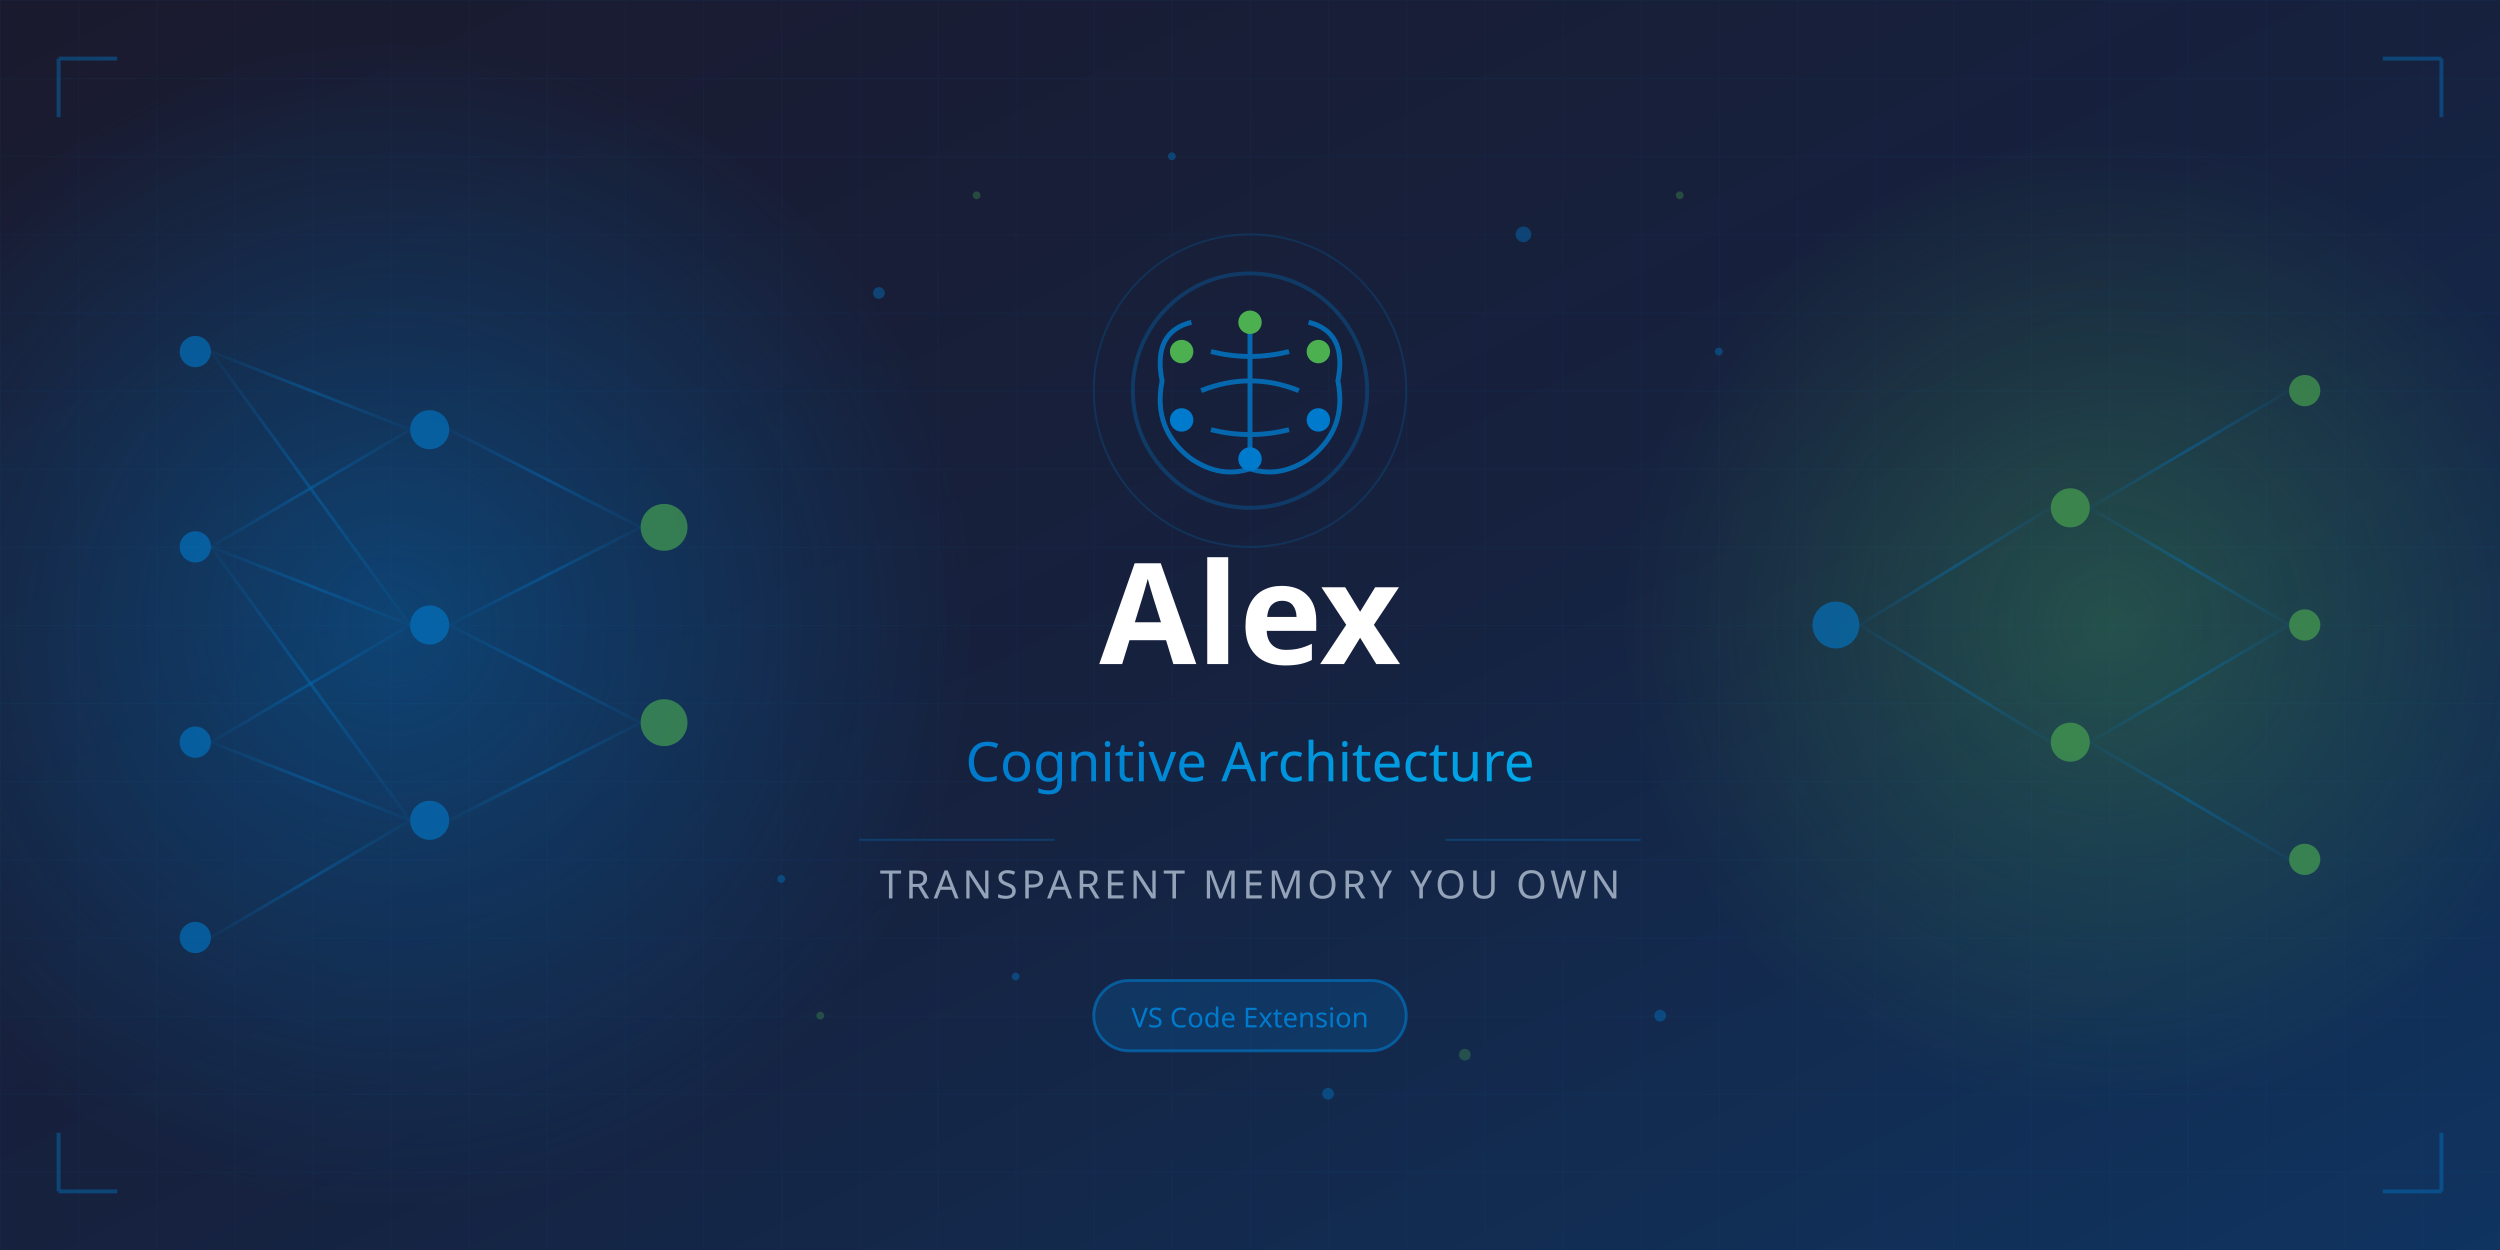
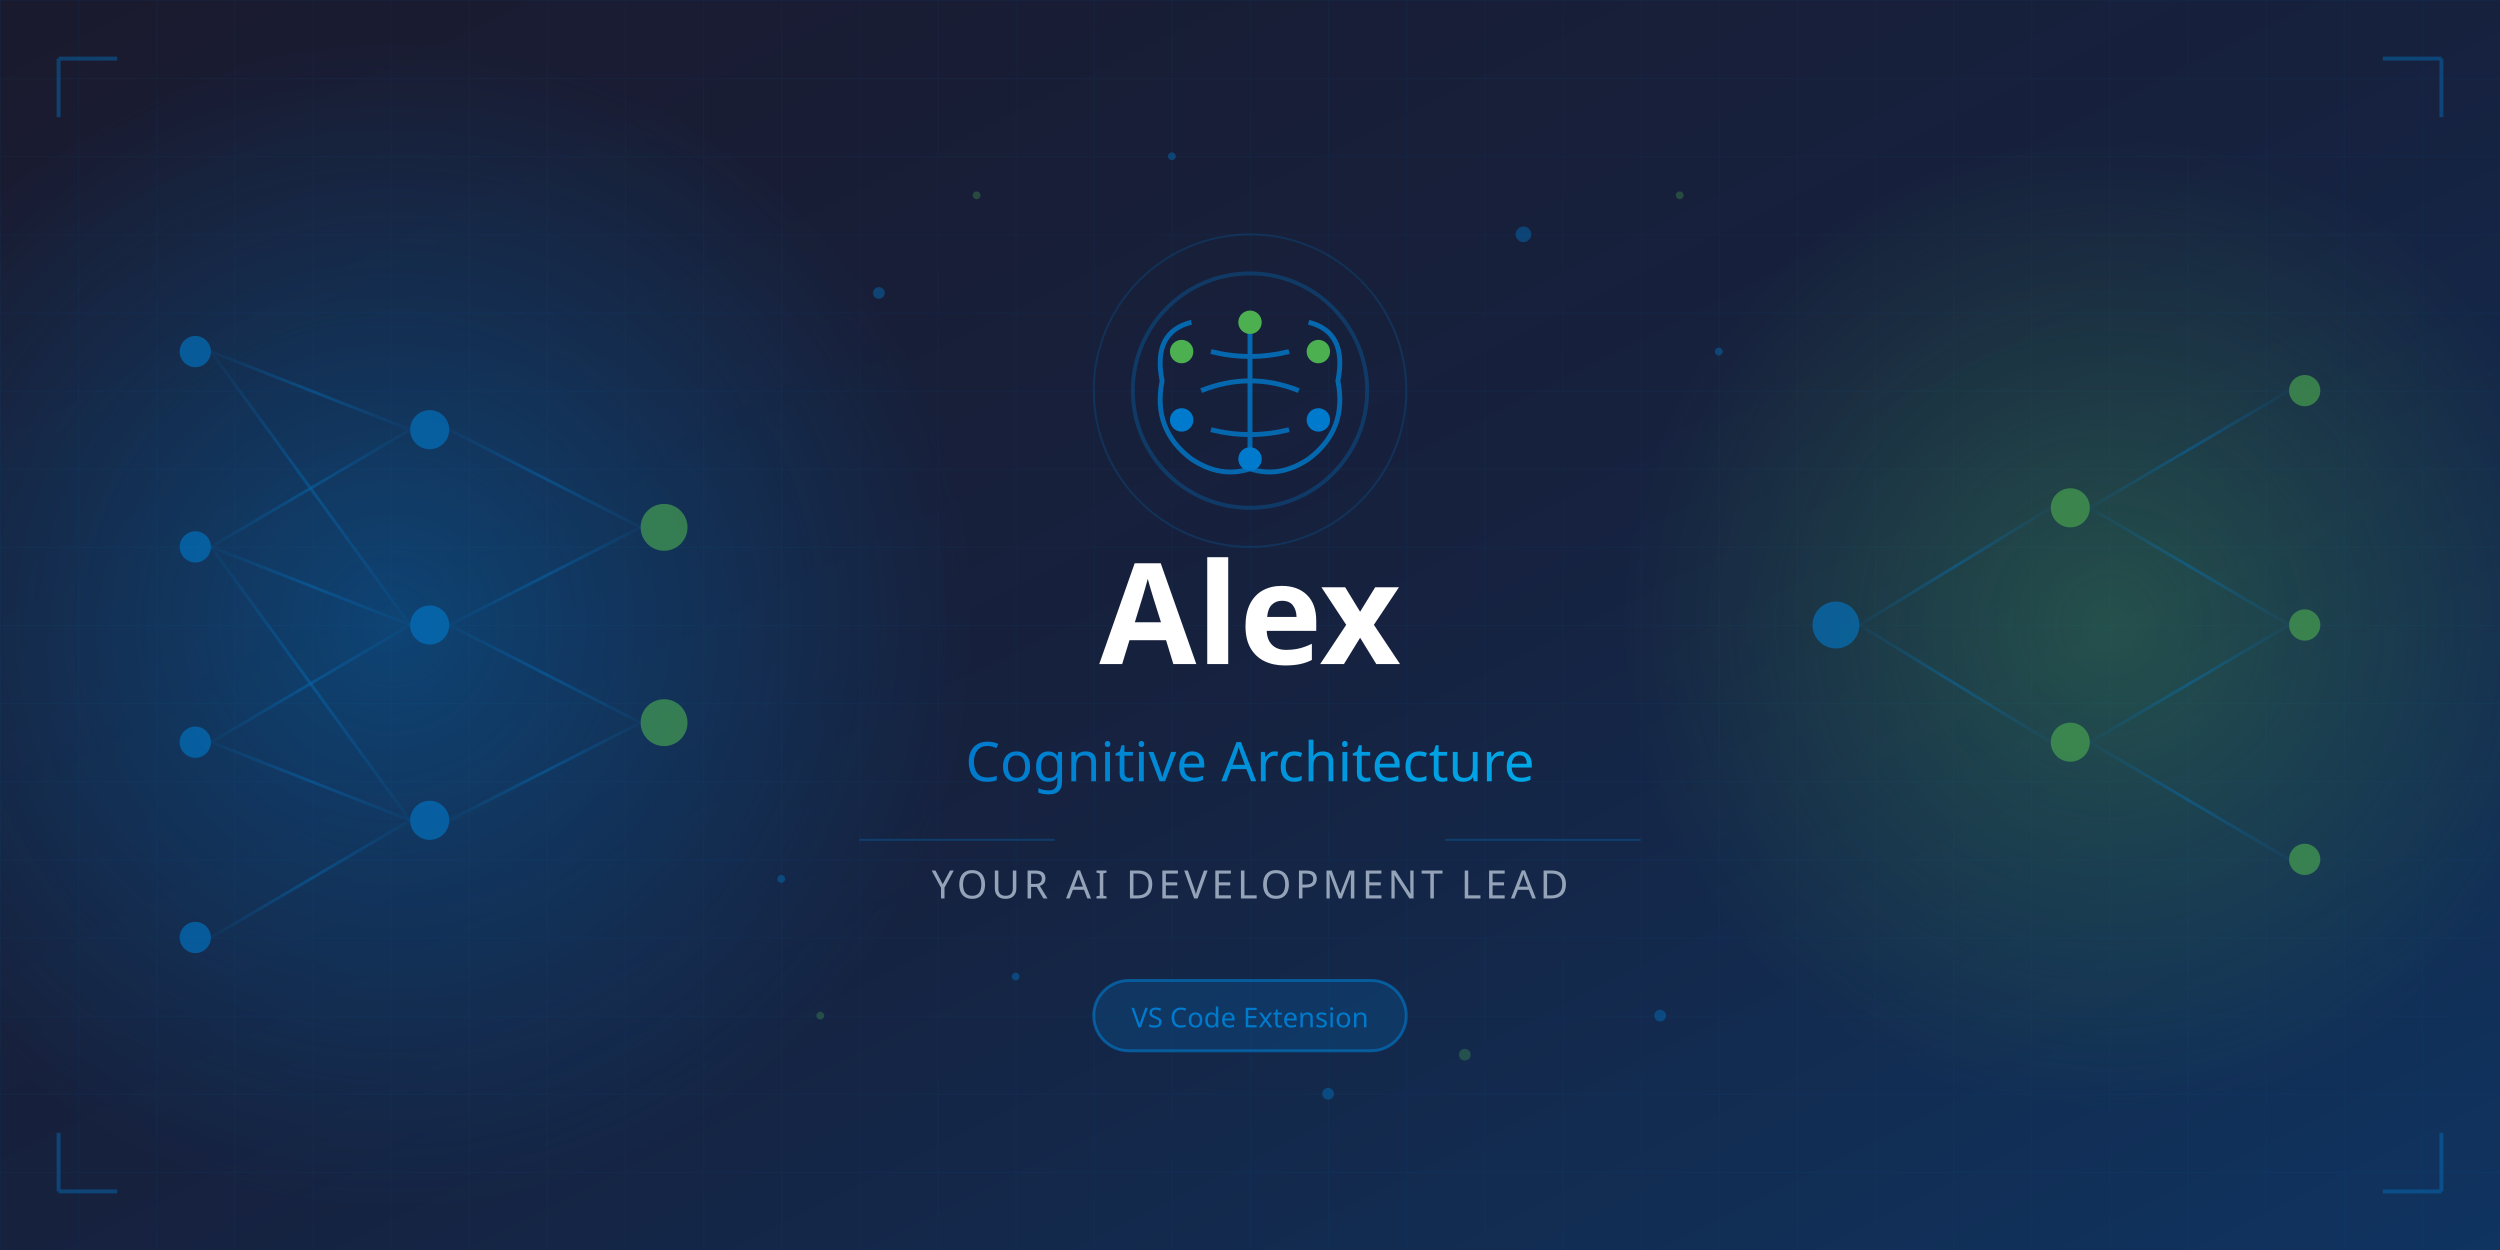
<svg xmlns="http://www.w3.org/2000/svg" viewBox="0 0 1280 640" width="1280" height="640">
  <defs>
    <linearGradient id="bgGradient" x1="0%" y1="0%" x2="100%" y2="100%">
      <stop offset="0%" style="stop-color:#1a1a2e" />
      <stop offset="50%" style="stop-color:#16213e" />
      <stop offset="100%" style="stop-color:#0f3460" />
    </linearGradient>
    <radialGradient id="neuralGlow" cx="50%" cy="50%" r="50%">
      <stop offset="0%" style="stop-color:#007ACC;stop-opacity:0.4" />
      <stop offset="100%" style="stop-color:#007ACC;stop-opacity:0" />
    </radialGradient>
    <radialGradient id="accentGlow" cx="50%" cy="50%" r="50%">
      <stop offset="0%" style="stop-color:#4CAF50;stop-opacity:0.3" />
      <stop offset="100%" style="stop-color:#4CAF50;stop-opacity:0" />
    </radialGradient>
    <linearGradient id="textGradient" x1="0%" y1="0%" x2="100%" y2="0%">
      <stop offset="0%" style="stop-color:#007ACC" />
      <stop offset="100%" style="stop-color:#00a8e8" />
    </linearGradient>
    <linearGradient id="synapseGradient" x1="0%" y1="0%" x2="100%" y2="0%">
      <stop offset="0%" style="stop-color:#007ACC;stop-opacity:0.1" />
      <stop offset="50%" style="stop-color:#007ACC;stop-opacity:0.6" />
      <stop offset="100%" style="stop-color:#007ACC;stop-opacity:0.1" />
    </linearGradient>
  </defs>
  <rect width="1280" height="640" fill="url(#bgGradient)" />
  <g opacity="0.1">
    <pattern id="grid" width="40" height="40" patternUnits="userSpaceOnUse">
      <path d="M 40 0 L 0 0 0 40" fill="none" stroke="#007ACC" stroke-width="0.5" />
    </pattern>
    <rect width="1280" height="640" fill="url(#grid)" />
  </g>
  <circle cx="200" cy="320" r="300" fill="url(#neuralGlow)" />
  <circle cx="1080" cy="320" r="250" fill="url(#accentGlow)" />
  <g opacity="0.6">
    <circle cx="100" cy="180" r="8" fill="#007ACC" />
    <circle cx="100" cy="280" r="8" fill="#007ACC" />
    <circle cx="100" cy="380" r="8" fill="#007ACC" />
    <circle cx="100" cy="480" r="8" fill="#007ACC" />
    <circle cx="220" cy="220" r="10" fill="#007ACC" />
    <circle cx="220" cy="320" r="10" fill="#007ACC" />
    <circle cx="220" cy="420" r="10" fill="#007ACC" />
    <circle cx="340" cy="270" r="12" fill="#4CAF50" />
    <circle cx="340" cy="370" r="12" fill="#4CAF50" />
    <g stroke="url(#synapseGradient)" stroke-width="1.5" fill="none">
      <line x1="108" y1="180" x2="210" y2="220" />
      <line x1="108" y1="180" x2="210" y2="320" />
      <line x1="108" y1="280" x2="210" y2="220" />
      <line x1="108" y1="280" x2="210" y2="320" />
      <line x1="108" y1="280" x2="210" y2="420" />
      <line x1="108" y1="380" x2="210" y2="320" />
      <line x1="108" y1="380" x2="210" y2="420" />
      <line x1="108" y1="480" x2="210" y2="420" />
      <line x1="230" y1="220" x2="328" y2="270" />
      <line x1="230" y1="320" x2="328" y2="270" />
      <line x1="230" y1="320" x2="328" y2="370" />
      <line x1="230" y1="420" x2="328" y2="370" />
    </g>
  </g>
  <g opacity="0.6">
    <circle cx="1180" cy="200" r="8" fill="#4CAF50" />
    <circle cx="1180" cy="320" r="8" fill="#4CAF50" />
    <circle cx="1180" cy="440" r="8" fill="#4CAF50" />
    <circle cx="1060" cy="260" r="10" fill="#4CAF50" />
    <circle cx="1060" cy="380" r="10" fill="#4CAF50" />
    <circle cx="940" cy="320" r="12" fill="#007ACC" />
    <g stroke="url(#synapseGradient)" stroke-width="1.5" fill="none">
      <line x1="1172" y1="200" x2="1070" y2="260" />
      <line x1="1172" y1="320" x2="1070" y2="260" />
      <line x1="1172" y1="320" x2="1070" y2="380" />
      <line x1="1172" y1="440" x2="1070" y2="380" />
      <line x1="1050" y1="260" x2="952" y2="320" />
      <line x1="1050" y1="380" x2="952" y2="320" />
    </g>
  </g>
  <g fill="#007ACC" opacity="0.4">
    <circle cx="450" cy="150" r="3" />
    <circle cx="520" cy="500" r="2" />
    <circle cx="780" cy="120" r="4" />
    <circle cx="850" cy="520" r="3" />
    <circle cx="600" cy="80" r="2" />
    <circle cx="680" cy="560" r="3" />
    <circle cx="400" cy="450" r="2" />
    <circle cx="880" cy="180" r="2" />
  </g>
  <g fill="#4CAF50" opacity="0.3">
    <circle cx="500" cy="100" r="2" />
    <circle cx="750" cy="540" r="3" />
    <circle cx="420" cy="520" r="2" />
    <circle cx="860" cy="100" r="2" />
  </g>
  <g transform="translate(640, 200)">
    <circle cx="0" cy="0" r="60" fill="none" stroke="#007ACC" stroke-width="2" opacity="0.3" />
    <circle cx="0" cy="0" r="80" fill="none" stroke="#007ACC" stroke-width="1" opacity="0.2" />
    <g fill="none" stroke="#007ACC" stroke-width="2.5" opacity="0.8">
      <path d="M-30,-35 Q-50,-30 -45,-5 Q-50,20 -30,35 Q-15,45 0,40" />
      <path d="M30,-35 Q50,-30 45,-5 Q50,20 30,35 Q15,45 0,40" />
      <path d="M0,-40 Q0,-20 0,0 Q0,20 0,40" />
      <path d="M-25,0 Q0,-10 25,0" />
      <path d="M-20,-20 Q0,-15 20,-20" />
      <path d="M-20,20 Q0,25 20,20" />
    </g>
    <circle cx="-35" cy="-20" r="6" fill="#4CAF50" />
    <circle cx="35" cy="-20" r="6" fill="#4CAF50" />
    <circle cx="-35" cy="15" r="6" fill="#007ACC" />
    <circle cx="35" cy="15" r="6" fill="#007ACC" />
    <circle cx="0" cy="-35" r="6" fill="#4CAF50" />
    <circle cx="0" cy="35" r="6" fill="#007ACC" />
  </g>
  <text x="640" y="340" text-anchor="middle" font-family="Segoe UI, SF Pro Display, -apple-system, sans-serif" font-size="72" font-weight="700" fill="#ffffff">
    Alex
  </text>
  <text x="640" y="400" text-anchor="middle" font-family="Segoe UI, SF Pro Display, -apple-system, sans-serif" font-size="28" font-weight="400" fill="url(#textGradient)">
    Cognitive Architecture
  </text>
  <text x="640" y="460" text-anchor="middle" font-family="Segoe UI, SF Pro Display, -apple-system, sans-serif" font-size="20" font-weight="300" fill="#94a3b8" letter-spacing="2">
-     TRANSPARENT MEMORY YOU OWN
+     YOUR AI DEVELOPMENT LEAD
  </text>
  <g transform="translate(640, 520)">
    <rect x="-80" y="-18" width="160" height="36" rx="18" fill="#007ACC" opacity="0.2" />
    <rect x="-80" y="-18" width="160" height="36" rx="18" fill="none" stroke="#007ACC" stroke-width="1.5" opacity="0.6" />
    <text x="0" y="6" text-anchor="middle" font-family="Segoe UI, SF Pro Display, -apple-system, sans-serif" font-size="14" font-weight="500" fill="#007ACC">
      VS Code Extension
    </text>
  </g>
  <line x1="440" y1="430" x2="540" y2="430" stroke="#007ACC" stroke-width="1" opacity="0.3" />
  <line x1="740" y1="430" x2="840" y2="430" stroke="#007ACC" stroke-width="1" opacity="0.3" />
  <g stroke="#007ACC" stroke-width="2" opacity="0.4" fill="none">
    <path d="M30,30 L30,60 M30,30 L60,30" />
    <path d="M1250,30 L1250,60 M1250,30 L1220,30" />
    <path d="M30,610 L30,580 M30,610 L60,610" />
    <path d="M1250,610 L1250,580 M1250,610 L1220,610" />
  </g>
</svg>
